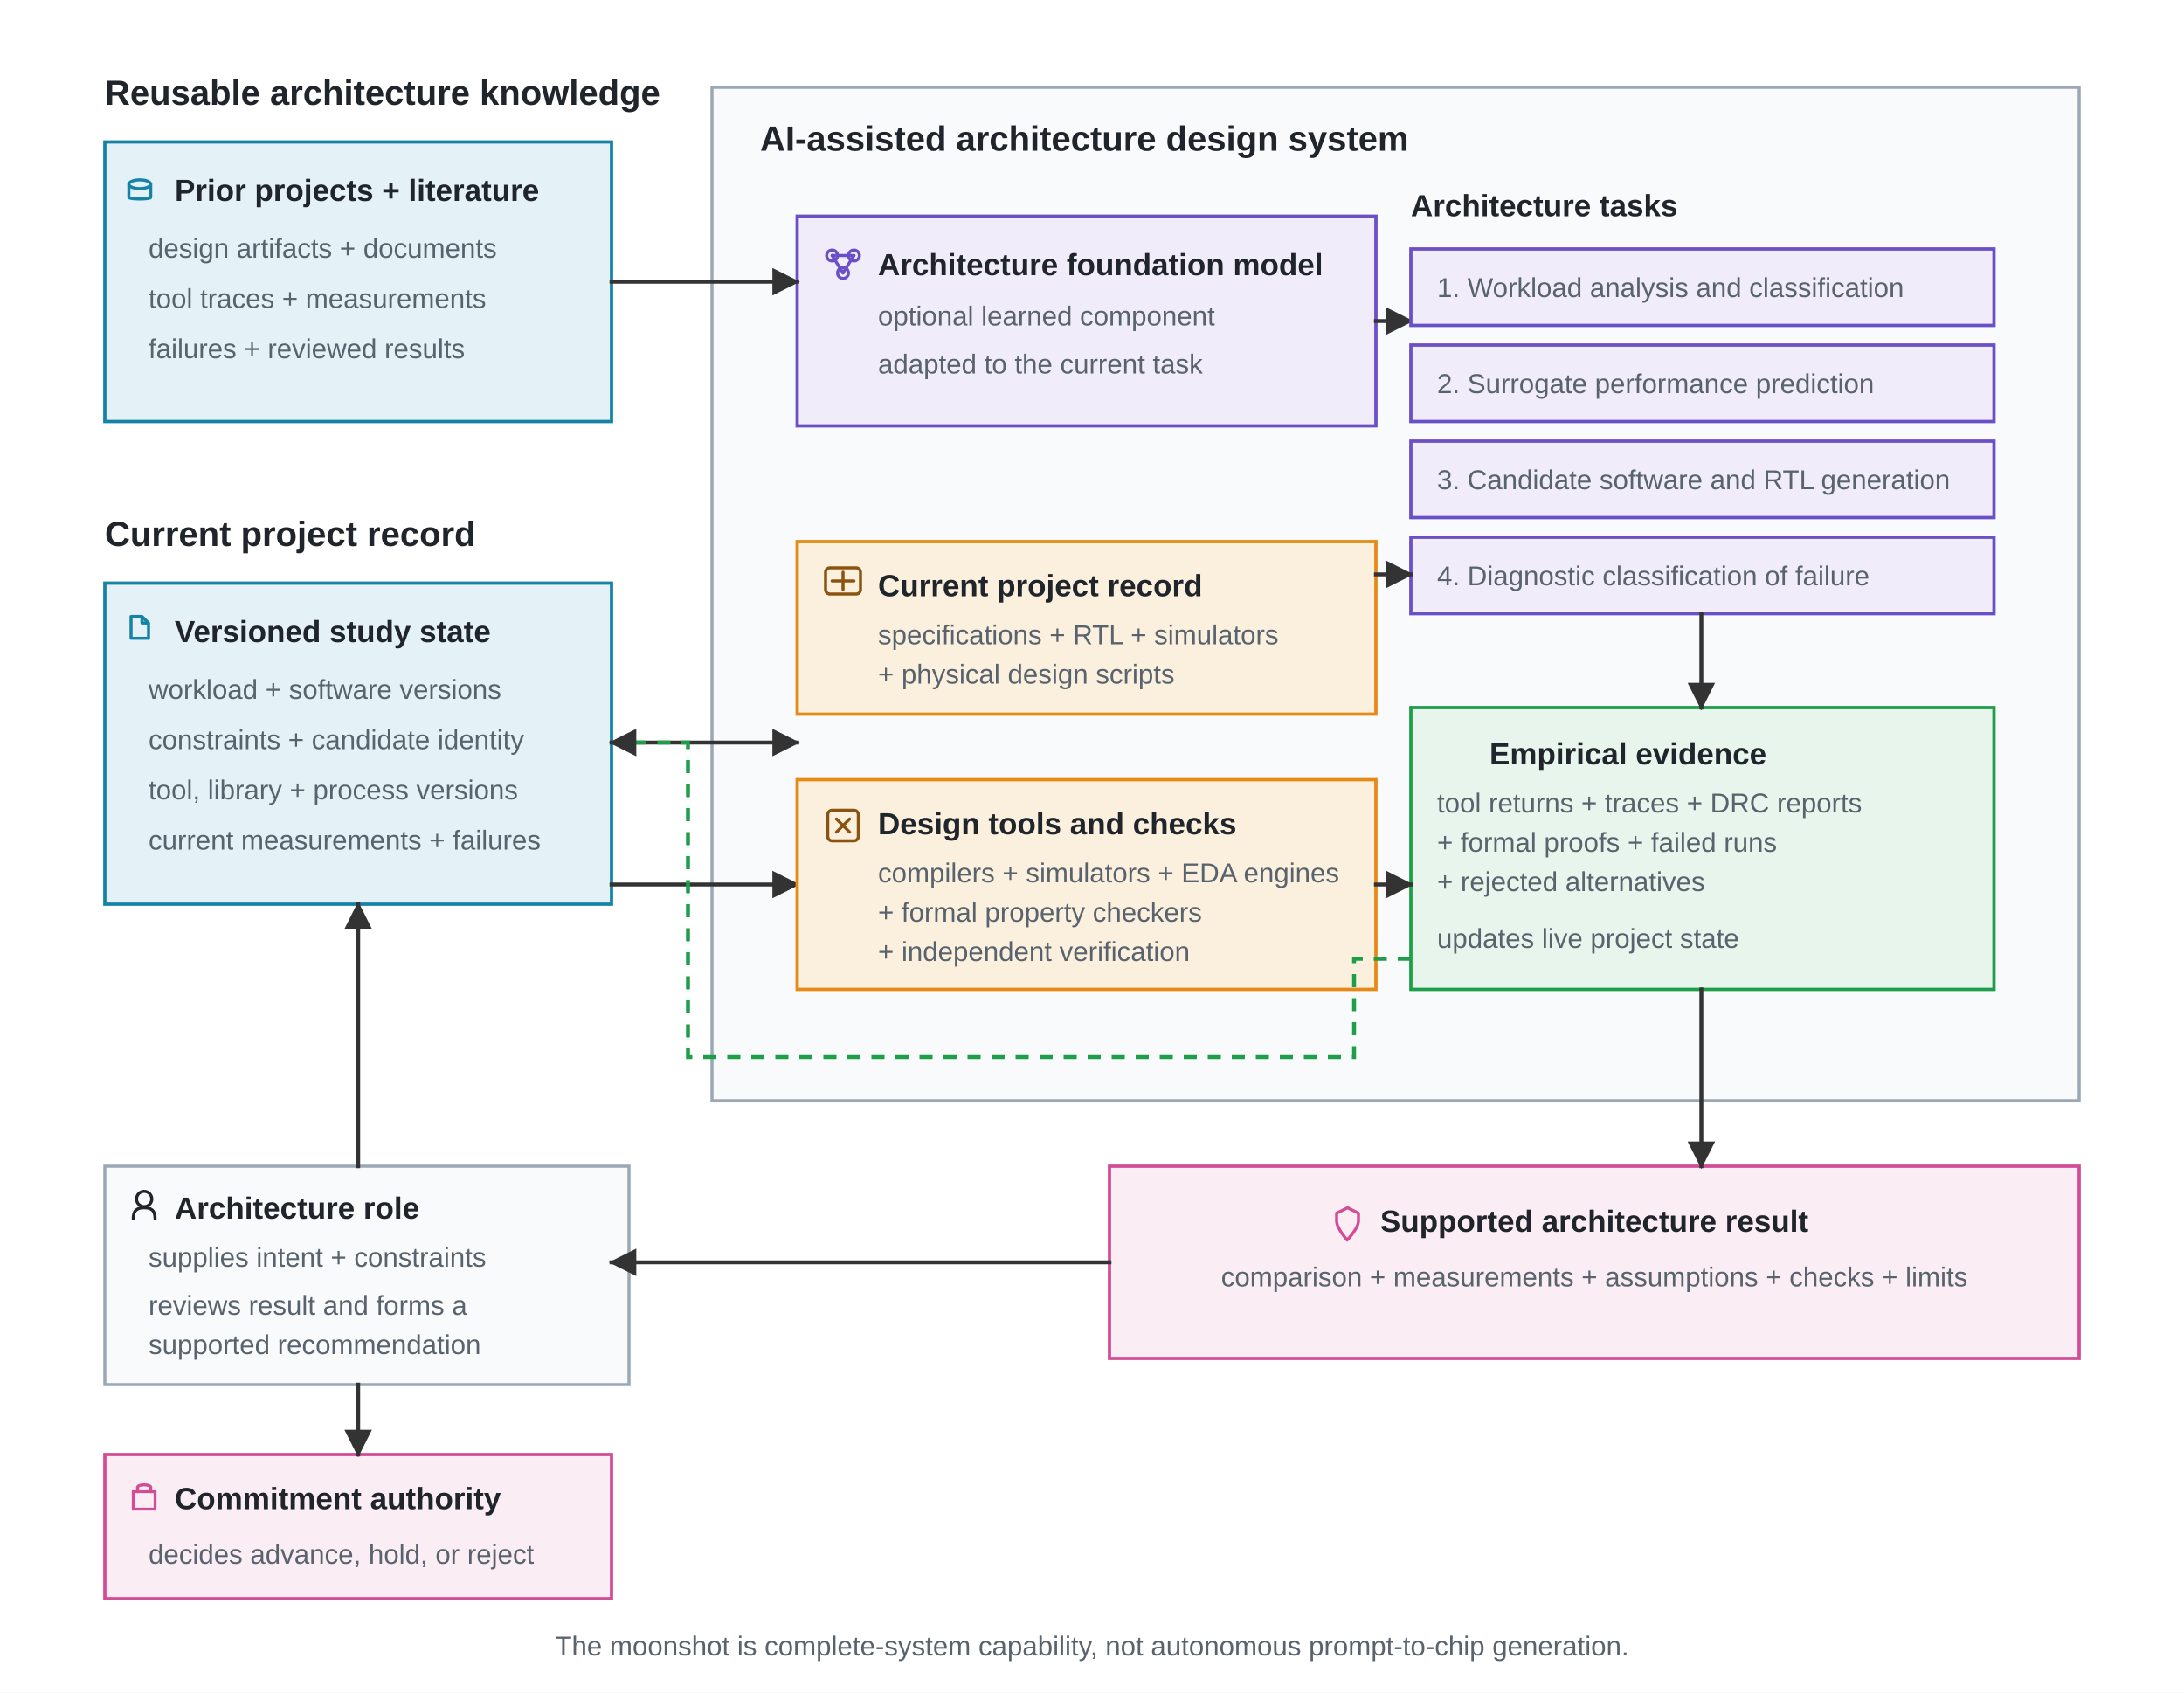
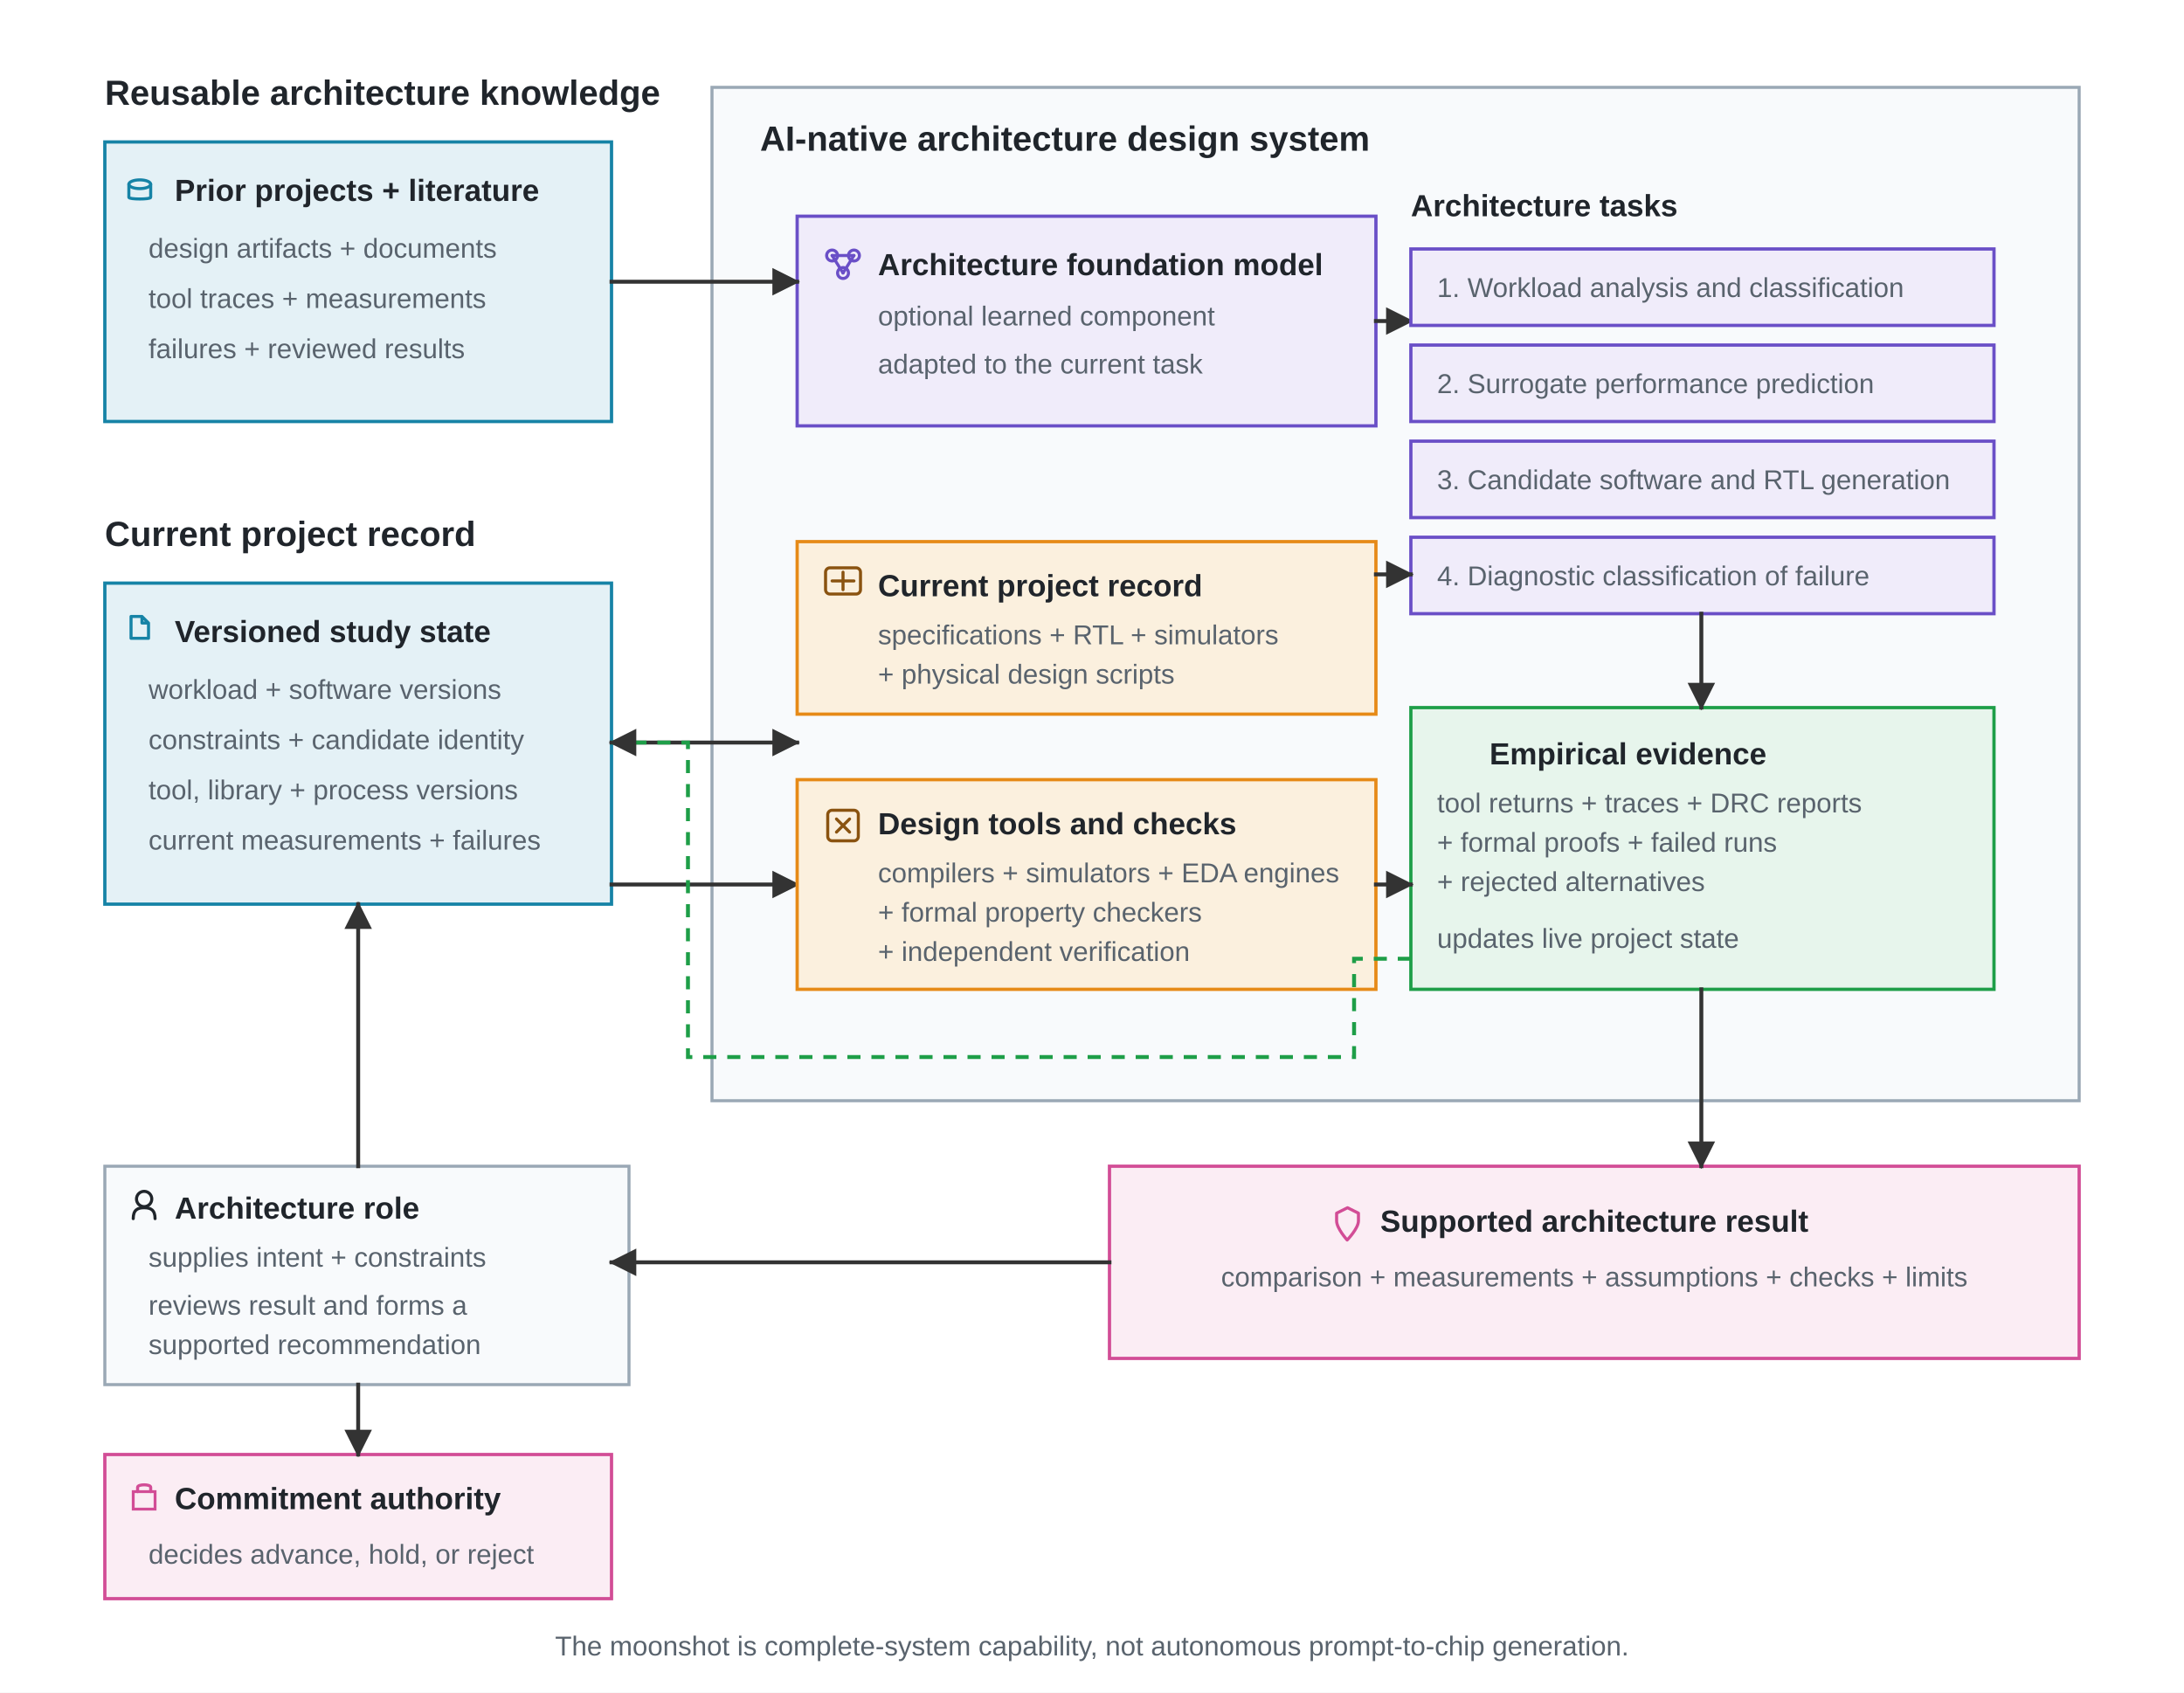
<svg xmlns="http://www.w3.org/2000/svg" viewBox="0 0 1000 775" role="img">
  <defs>
    <marker id="arrow" viewBox="0 0 10 10" refX="9" refY="5" markerWidth="7" markerHeight="7" orient="auto">
      <path d="M 0 0 L 10 5 L 0 10 z" fill="#333333" />
    </marker>
    <style>
      .font { font-family: Arial, Helvetica, sans-serif; fill: #20252B; }
      .head { font-size: 16px; font-weight: 700; }
      .label { font-size: 14px; font-weight: 700; }
      .small { font-size: 12.5px; fill: #59636D; }
      .panel { fill: #F8FAFC; stroke: #9AA8B5; stroke-width: 1.4; }
      .data { fill: #E4F1F6; stroke: #1683A6; stroke-width: 1.5; }
      .model { fill: #F0ECFA; stroke: #6A4FC7; stroke-width: 1.5; }
      .method { fill: #FBF0DE; stroke: #E68A17; stroke-width: 1.5; }
      .evidence { fill: #E7F5EC; stroke: #1E9E48; stroke-width: 1.5; }
      .decision { fill: #FBEDF4; stroke: #D24D96; stroke-width: 1.5; }
      .line { fill: none; stroke: #333333; stroke-width: 1.8; stroke-linecap: square; stroke-linejoin: miter; marker-end: url(#arrow); }
      .return { fill: none; stroke: #1E9E48; stroke-width: 1.8; stroke-dasharray: 6 5; marker-end: url(#arrow); }

      /* Vector Glyphs */
      .glyph-path { fill: none; stroke-linecap: round; stroke-linejoin: round; stroke-width: 1.4; }
      .glyph-blue { stroke: #1683A6; }
      .glyph-purple { stroke: #6A4FC7; }
      .glyph-amber { stroke: #8A5310; }
      .glyph-emerald { stroke: #1E9E48; }
      .glyph-pink { stroke: #D24D96; }
      .glyph-dark { stroke: #20252B; }
    </style>
  </defs>
  <rect width="1000" height="775" fill="#FFFFFF" y="0" />
  <text class="font head" x="48" y="48" style="white-space: pre;">Reusable architecture knowledge</text>
  <rect class="data" x="48" y="65" width="232" height="128" />
  <g transform="matrix(1, 0, 0, 1, 58, 81.36314)">
    <ellipse cx="6" cy="3" rx="5" ry="2" class="glyph-path glyph-blue" />
    <path d="M 1 3 V 9 C 1 10, 11 10, 11 9 V 3" class="glyph-path glyph-blue" />
  </g>
  <text class="font label" x="80" y="92" style="white-space: pre;">Prior projects + literature</text>
  <text class="font small" x="68" y="118" style="white-space: pre;">design artifacts + documents</text>
  <text class="font small" x="68" y="141" style="white-space: pre;">tool traces + measurements</text>
  <text class="font small" x="68" y="164" style="white-space: pre;">failures + reviewed results</text>
  <text class="font head" x="48" y="250" style="white-space: pre;">Current project record</text>
  <rect class="data" x="48" y="267" width="232" height="147" />
  <g transform="matrix(1, 0, 0, 1, 58, 281.2677)">
    <path d="M 2 1 H 7 L 10 4 V 11 H 2 Z M 7 1 V 4 H 10" class="glyph-path glyph-blue" />
  </g>
  <text class="font label" x="80" y="294" style="white-space: pre;">Versioned study state</text>
  <text class="font small" x="68" y="320" style="white-space: pre;">workload + software versions</text>
  <text class="font small" x="68" y="343" style="white-space: pre;">constraints + candidate identity</text>
  <text class="font small" x="68" y="366" style="white-space: pre;">tool, library + process versions</text>
  <text class="font small" x="68" y="389" style="white-space: pre;">current measurements + failures</text>
  <rect class="panel" x="326" y="40" width="626" height="464" />
-   <text class="font head" x="348" y="69" style="white-space: pre;">AI-assisted architecture design system</text>
+   <text class="font head" x="348" y="69" style="white-space: pre;">AI-native architecture design system</text>
  <rect class="model" x="365" y="99" width="265" height="96" />
  <g transform="translate(378, 114)">
    <circle cx="3" cy="3" r="2.5" class="glyph-path glyph-purple" />
    <circle cx="13" cy="3" r="2.5" class="glyph-path glyph-purple" />
    <circle cx="8" cy="11" r="2.5" class="glyph-path glyph-purple" />
    <line x1="3" y1="3" x2="8" y2="11" class="glyph-path glyph-purple" />
    <line x1="13" y1="3" x2="8" y2="11" class="glyph-path glyph-purple" />
    <line x1="3" y1="3" x2="13" y2="3" class="glyph-path glyph-purple" />
  </g>
  <text class="font label" x="402" y="126" style="white-space: pre;">Architecture foundation model</text>
  <text class="font small" x="402" y="149" style="white-space: pre;">optional learned component</text>
  <text class="font small" x="402" y="171" style="white-space: pre;">adapted to the current task</text>
  <text class="font label" x="646" y="99" style="white-space: pre;">Architecture tasks</text>
  <path class="line" d="M 280 129 H 365" />
  <path class="line" d="M 280 340 H 365" />
  <path class="line" d="M 280 405 H 365" />
  <path class="line" d="M 630 147 H 646" />
  <rect class="model" x="646" y="114" width="267" height="35" />
  <text class="font small" x="658" y="136" style="white-space: pre;">1. Workload analysis and classification</text>
  <rect class="model" x="646" y="158" width="267" height="35" />
  <text class="font small" x="658" y="180" style="white-space: pre;">2. Surrogate performance prediction</text>
  <rect class="model" x="646" y="202" width="267" height="35" />
  <text class="font small" x="658" y="224" style="white-space: pre;">3. Candidate software and RTL generation</text>
  <rect class="model" x="646" y="246" width="267" height="35" />
  <text class="font small" x="658" y="268" style="white-space: pre;">4. Diagnostic classification of failure</text>
  <rect class="method" x="365" y="248" width="265" height="79" />
  <g transform="translate(378, 260)">
    <rect x="0" y="0" width="16" height="12" rx="2" class="glyph-path glyph-amber" />
    <path d="M 3 6 H 13 M 8 2 V 10" class="glyph-path glyph-amber" />
  </g>
  <text class="font label" x="402" y="273" style="white-space: pre;">Current project record</text>
  <text class="font small" x="402" y="295" style="white-space: pre;">specifications + RTL + simulators</text>
  <text class="font small" x="402" y="313" style="white-space: pre;">+ physical design scripts</text>
  <rect class="method" x="365" y="357" width="265" height="96" />
  <g transform="translate(378, 370)">
    <rect x="1" y="1" width="14" height="14" rx="2" class="glyph-path glyph-amber" />
    <path d="M 5 5 L 11 11 M 11 5 L 5 11" class="glyph-path glyph-amber" />
  </g>
  <text class="font label" x="402" y="382" style="white-space: pre;">Design tools and checks</text>
  <text class="font small" x="402" y="404" style="white-space: pre;">compilers + simulators + EDA engines</text>
  <text class="font small" x="402" y="422" style="white-space: pre;">+ formal property checkers</text>
  <text class="font small" x="402" y="440" style="white-space: pre;">+ independent verification</text>
  <rect class="evidence" x="646" y="324" width="267" height="129" />
  <g transform="translate(660, 337)">
    <path d="M 2 14 L 6 2 L 10 9 L 14 5" class="glyph-path glyph-green" />
  </g>
  <text class="font label" x="682" y="350" style="white-space: pre;">Empirical evidence</text>
  <text class="font small" x="658" y="372" style="white-space: pre;">tool returns + traces + DRC reports</text>
  <text class="font small" x="658" y="390" style="white-space: pre;">+ formal proofs + failed runs</text>
  <text class="font small" x="658" y="408" style="white-space: pre;">+ rejected alternatives</text>
  <text class="font small" x="658" y="434" style="white-space: pre;">updates live project state</text>
  <path class="line" d="M 630 263 H 646" />
  <path class="line" d="M 779 281 V 324" />
  <path class="line" d="M 630 405 H 646" />
  <path class="return" d="M 646 439 H 620 V 484 H 315 V 340 H 280" />
  <rect class="decision" x="508" y="534" width="444" height="88" />
  <g transform="translate(522, 548)">
    <path d="M 95 5 L 100 7.5 L 100 11 C 100 14.5 94.831 19.785 94.831 19.785 C 94.831 19.785 90 14.5 90 11 L 90 7.5 L 95 5 Z" class="glyph-path glyph-pink" />
  </g>
  <text class="font label" x="730" y="564" text-anchor="middle" style="white-space: pre;">Supported architecture result</text>
  <text class="font small" x="730" y="589" text-anchor="middle" style="white-space: pre;">comparison + measurements + assumptions + checks + limits</text>
  <path class="line" d="M 779 453 V 534" />
  <rect class="panel" x="48" y="534" width="240" height="100" />
  <g transform="translate(60, 545)">
    <circle cx="6" cy="4" r="3.5" class="glyph-path glyph-dark" />
    <path d="M 1 13 C 1 9, 3 8, 6 8 C 9 8, 11 9, 11 13" class="glyph-path glyph-dark" />
  </g>
  <text class="font label" x="80" y="558" style="white-space: pre;">Architecture role</text>
  <text class="font small" x="68" y="580" style="white-space: pre;">supplies intent + constraints</text>
  <text class="font small" x="68" y="602" style="white-space: pre;">reviews result and forms a</text>
  <text class="font small" x="68" y="620" style="white-space: pre;">supported recommendation</text>
  <path class="line" d="M 508 578 H 280" />
  <path class="line" d="M 164 534 V 414" />
  <rect class="decision" x="48" y="666" width="232" height="66" />
  <g transform="translate(60, 678)">
    <rect x="1" y="5" width="10" height="8" fill="none" stroke="#D24D96" stroke-width="1.3" />
    <path d="M 3 5 V 3 C 3 1.5, 9 1.5, 9 3 V 5" class="glyph-path glyph-pink" />
  </g>
  <text class="font label" x="80" y="691" style="white-space: pre;">Commitment authority</text>
  <text class="font small" x="68" y="716" style="white-space: pre;">decides advance, hold, or reject</text>
  <path class="line" d="M 164 634 V 666" />
  <text class="font small" x="500" y="758" text-anchor="middle" style="white-space: pre;">The moonshot is complete-system capability, not autonomous prompt-to-chip generation.</text>
</svg>
